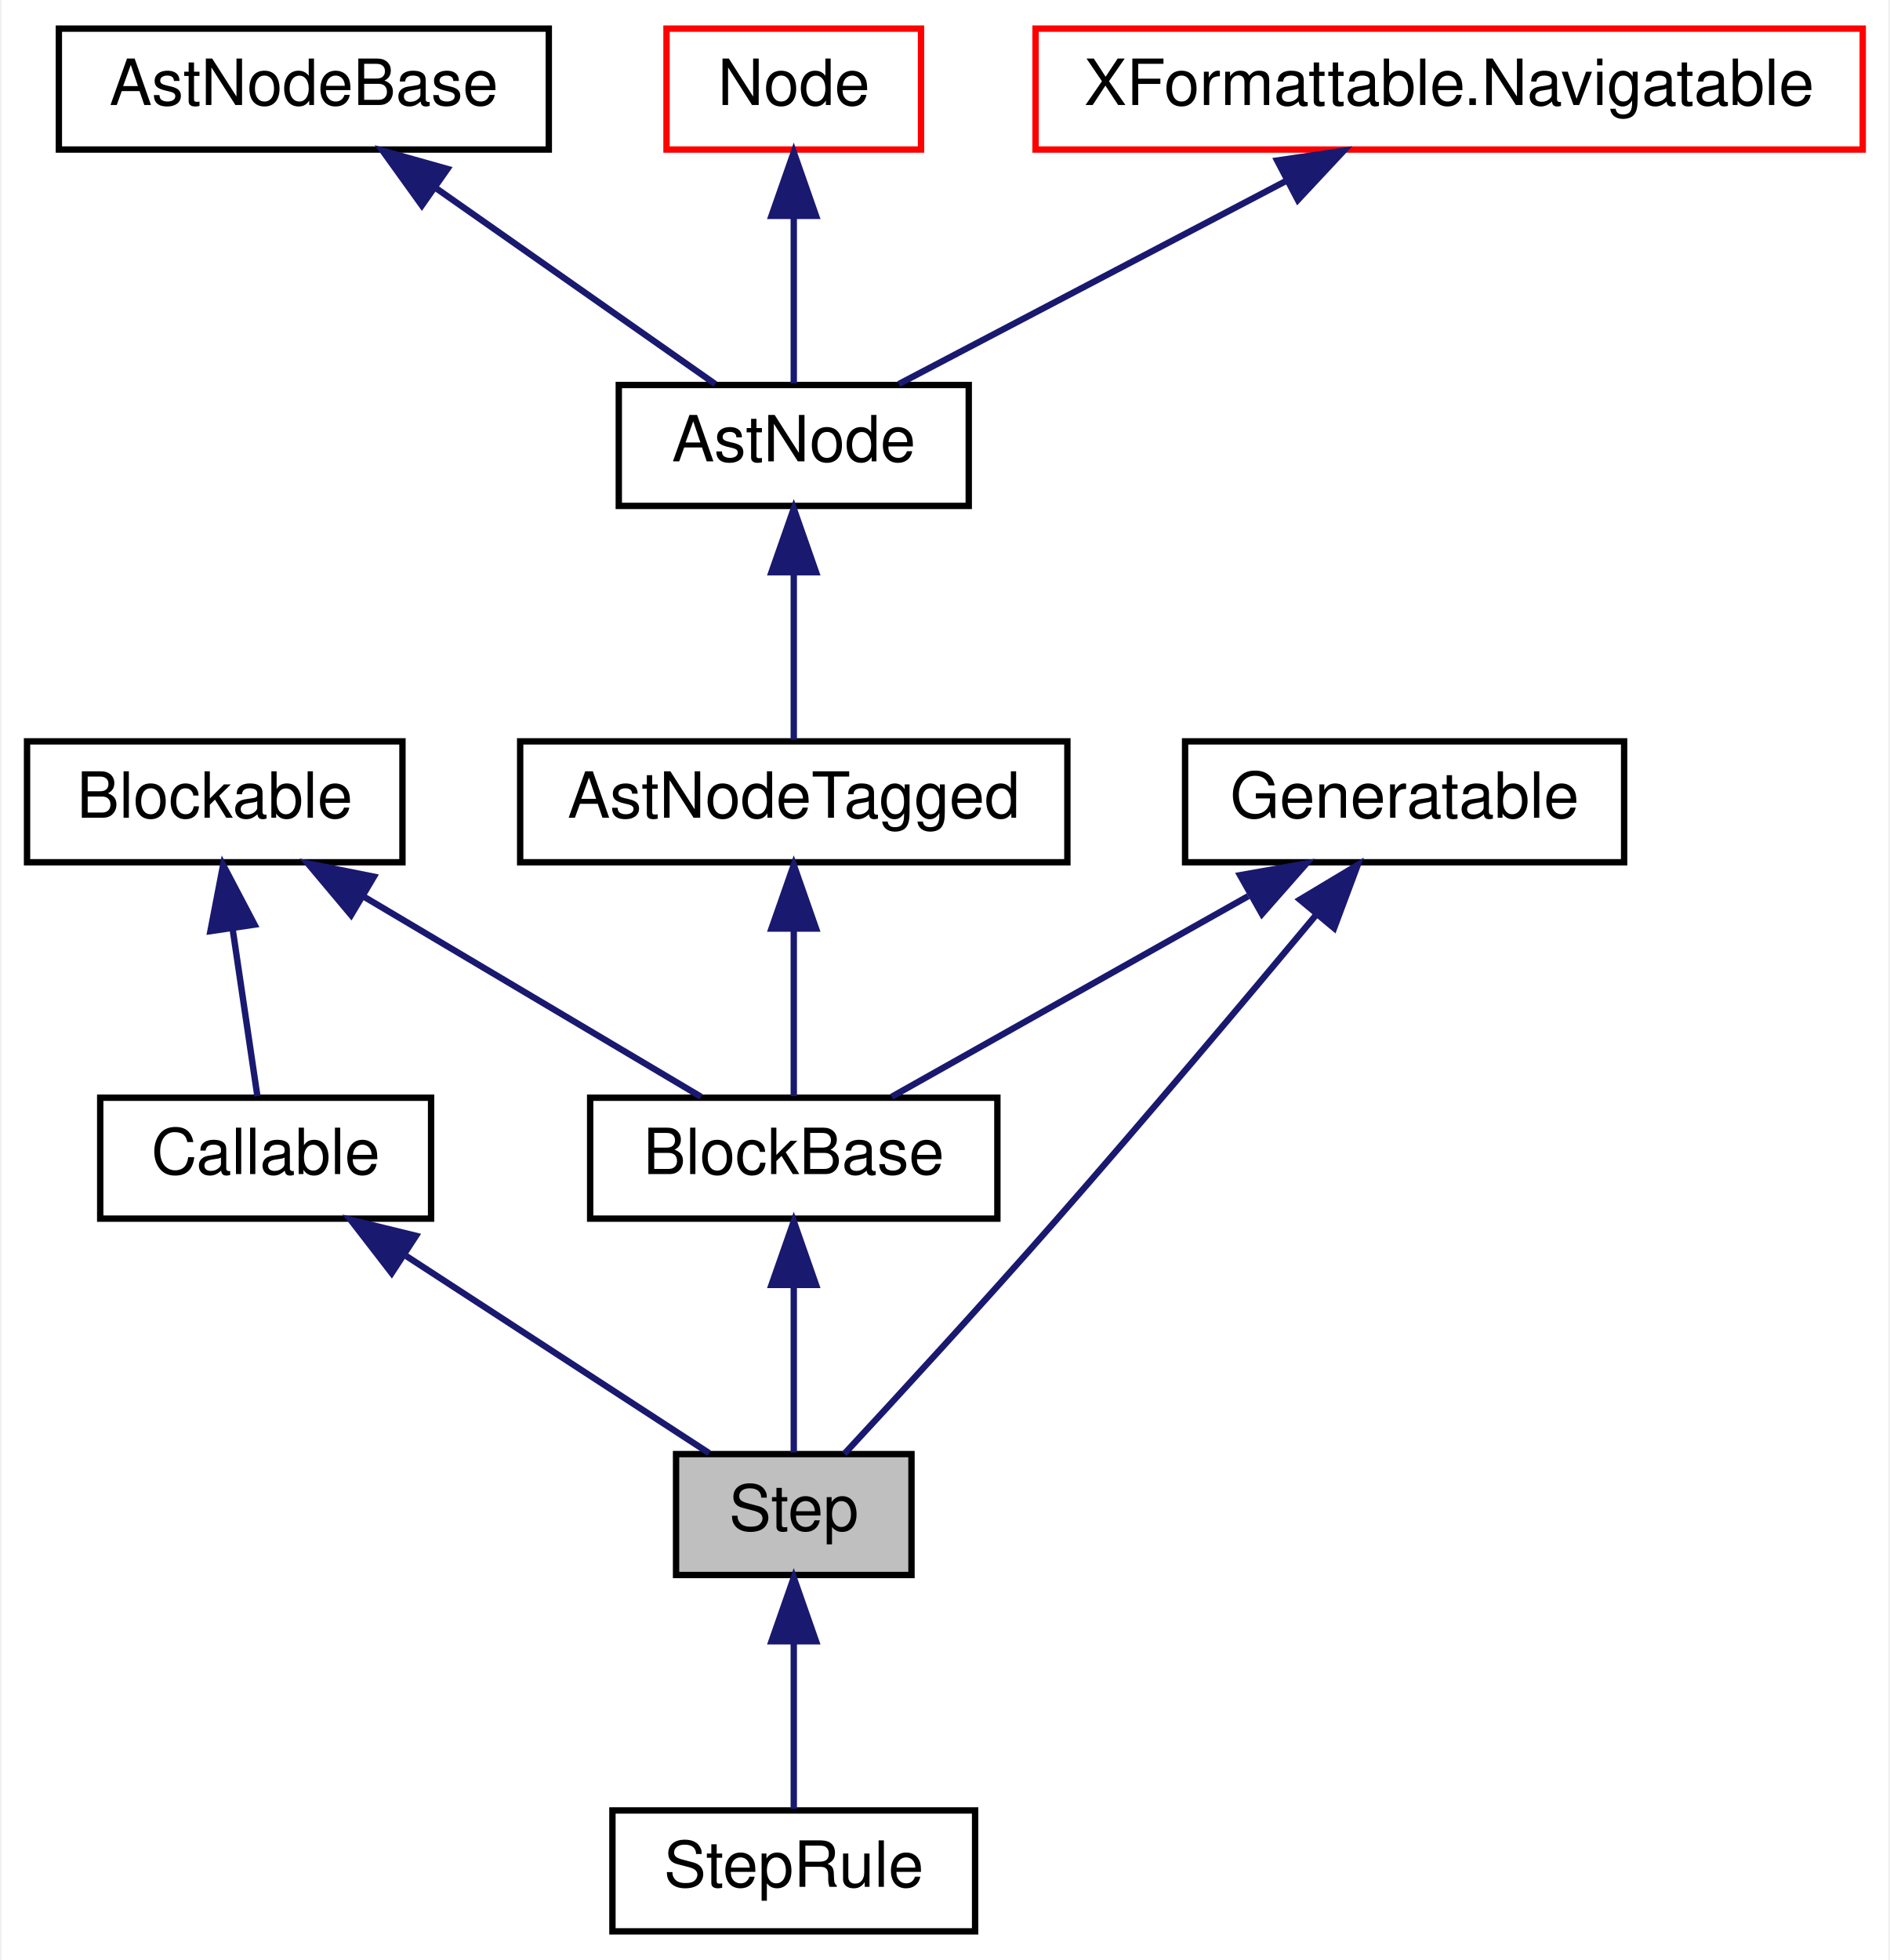
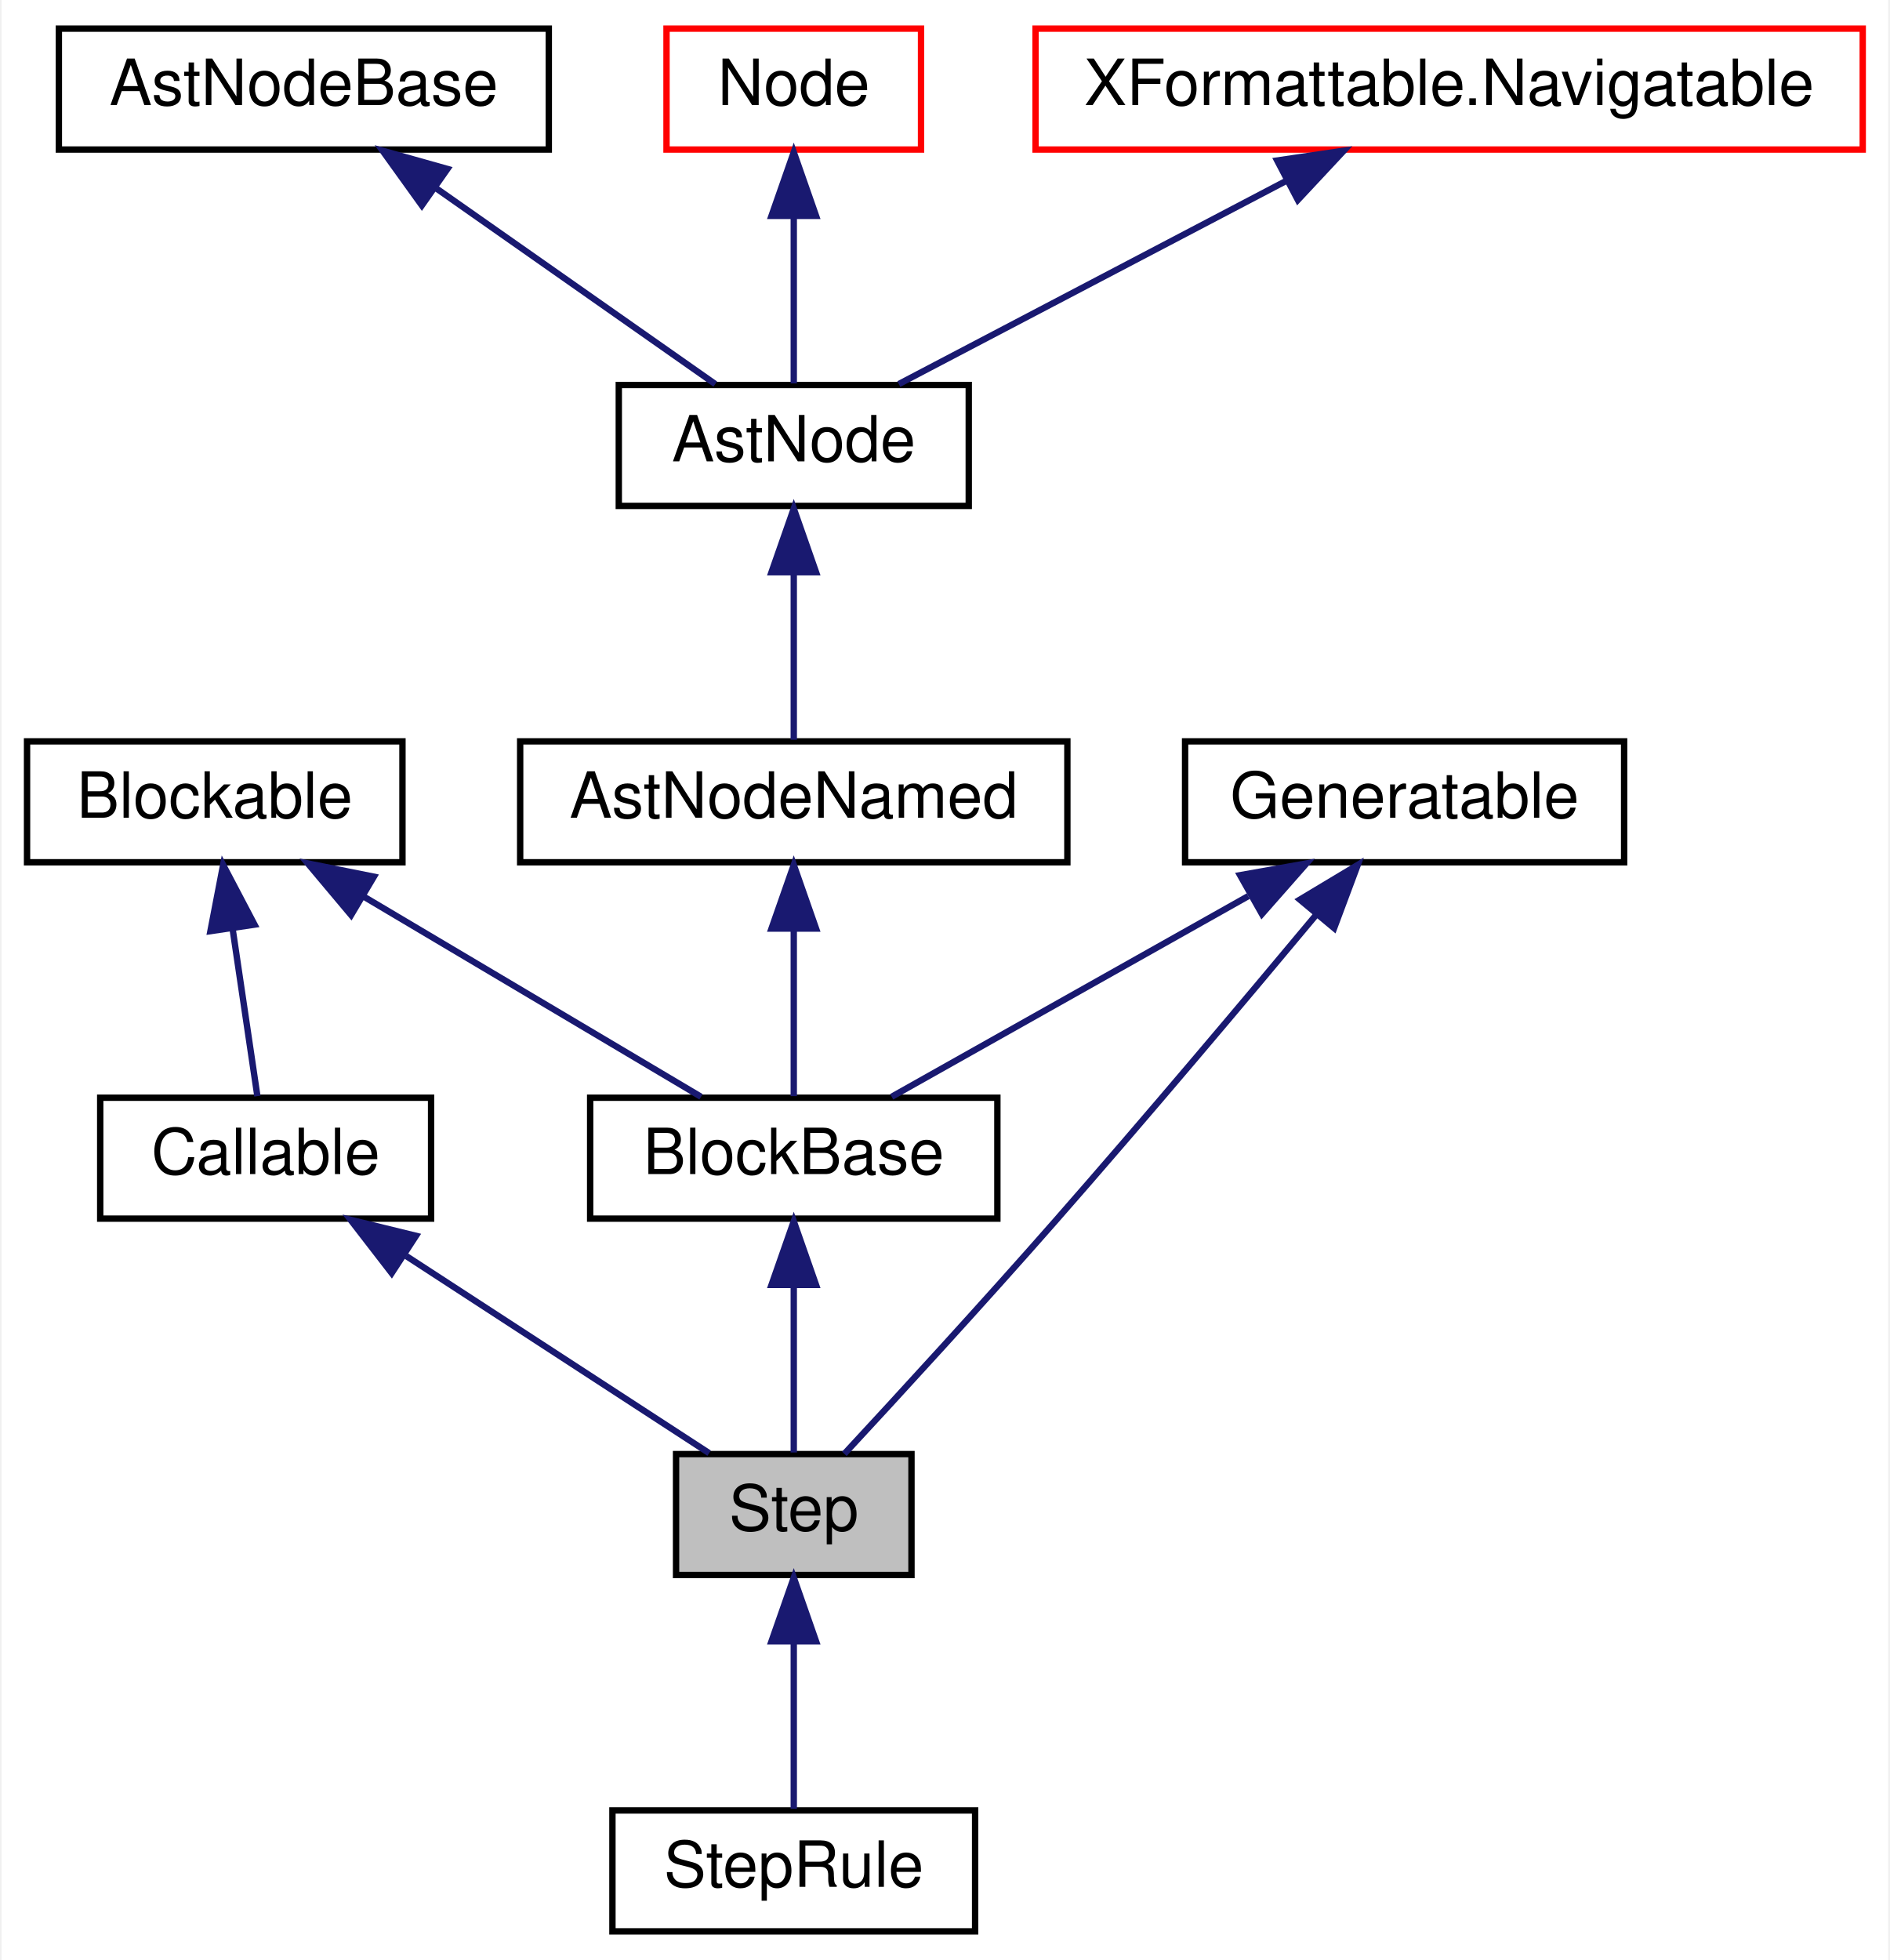
<svg xmlns="http://www.w3.org/2000/svg" xmlns:xlink="http://www.w3.org/1999/xlink" width="297pt" height="308pt" viewBox="0.00 0.00 296.50 308.00">
  <g id="graph0" class="graph" transform="scale(1 1) rotate(0) translate(4 304)">
    <polygon fill="white" stroke="transparent" points="-4,4 -4,-304 292.5,-304 292.5,4 -4,4" />
    <g id="node1" class="node">
      <g id="a_node1">
        <a xlink:title="抽象構文木のステップ式のクラス.">
          <polygon fill="#bfbfbf" stroke="black" points="102,-56.5 102,-75.5 139,-75.5 139,-56.5 102,-56.5" />
          <text text-anchor="middle" x="120.5" y="-63.5" font-family="Helvetica,sans-Serif" font-size="10.00">Step</text>
        </a>
      </g>
    </g>
    <g id="node11" class="node">
      <g id="a_node11">
        <a xlink:href="classast_1_1_step_rule.html" target="_top" xlink:title="XMで実行可能（Steppaoble）な計算単位であるルールを表すオブジェクト.">
          <polygon fill="white" stroke="black" points="92,-0.5 92,-19.5 149,-19.5 149,-0.5 92,-0.5" />
          <text text-anchor="middle" x="120.5" y="-7.5" font-family="Helvetica,sans-Serif" font-size="10.00">StepRule</text>
        </a>
      </g>
    </g>
    <g id="edge12" class="edge">
      <path fill="none" stroke="midnightblue" d="M120.5,-45.8C120.5,-36.91 120.5,-26.78 120.5,-19.75" />
      <polygon fill="midnightblue" stroke="midnightblue" points="117,-46.08 120.5,-56.08 124,-46.08 117,-46.08" />
    </g>
    <g id="node2" class="node">
      <g id="a_node2">
        <a xlink:href="classast_1_1_block_base.html" target="_top" xlink:title="抽象構文木のステップ式のクラス.">
          <polygon fill="white" stroke="black" points="88.5,-112.5 88.5,-131.5 152.5,-131.5 152.5,-112.5 88.5,-112.5" />
          <text text-anchor="middle" x="120.5" y="-119.5" font-family="Helvetica,sans-Serif" font-size="10.00">BlockBase</text>
        </a>
      </g>
    </g>
    <g id="edge1" class="edge">
      <path fill="none" stroke="midnightblue" d="M120.5,-101.8C120.5,-92.91 120.5,-82.78 120.5,-75.75" />
      <polygon fill="midnightblue" stroke="midnightblue" points="117,-102.08 120.5,-112.08 124,-102.08 117,-102.08" />
    </g>
    <g id="node3" class="node">
      <g id="a_node3">
-         <a xlink:href="classast_1_1_ast_node_tagged.html" target="_top" xlink:title="タグ付きの子をもつノードのクラス．利用者は自前で，追加する子のField名と，Getter，型を設定する．読み出しは子の添字でも行える．">
+         <a xlink:href="classast_1_1_ast_node_named.html" target="_top" xlink:title="タグ付きの子をもつノードのクラス．利用者は自前で，追加する子のField名と，Getter，型を設定する．読み出しは子の添字でも行える．">
          <polygon fill="white" stroke="black" points="77.5,-168.5 77.5,-187.5 163.5,-187.5 163.5,-168.5 77.5,-168.5" />
-           <text text-anchor="middle" x="120.5" y="-175.5" font-family="Helvetica,sans-Serif" font-size="10.00">AstNodeTagged</text>
+           <text text-anchor="middle" x="120.5" y="-175.5" font-family="Helvetica,sans-Serif" font-size="10.00">AstNodeNamed</text>
        </a>
      </g>
    </g>
    <g id="edge2" class="edge">
      <path fill="none" stroke="midnightblue" d="M120.5,-157.8C120.5,-148.91 120.5,-138.78 120.5,-131.75" />
      <polygon fill="midnightblue" stroke="midnightblue" points="117,-158.08 120.5,-168.08 124,-158.08 117,-158.08" />
    </g>
    <g id="node4" class="node">
      <g id="a_node4">
        <a xlink:href="classast_1_1_ast_node.html" target="_top" xlink:title="タグなしの順アクセスの子供をもてる抽象構文木のノードのクラス。">
          <polygon fill="white" stroke="black" points="93,-224.5 93,-243.5 148,-243.5 148,-224.5 93,-224.5" />
          <text text-anchor="middle" x="120.5" y="-231.5" font-family="Helvetica,sans-Serif" font-size="10.00">AstNode</text>
        </a>
      </g>
    </g>
    <g id="edge3" class="edge">
      <path fill="none" stroke="midnightblue" d="M120.5,-213.8C120.5,-204.91 120.5,-194.78 120.5,-187.75" />
      <polygon fill="midnightblue" stroke="midnightblue" points="117,-214.08 120.5,-224.08 124,-214.08 117,-214.08" />
    </g>
    <g id="node5" class="node">
      <g id="a_node5">
        <a xlink:href="classast_1_1_ast_node_base.html" target="_top" xlink:title=" ">
          <polygon fill="white" stroke="black" points="5,-280.5 5,-299.5 82,-299.5 82,-280.5 5,-280.5" />
          <text text-anchor="middle" x="43.5" y="-287.5" font-family="Helvetica,sans-Serif" font-size="10.00">AstNodeBase</text>
        </a>
      </g>
    </g>
    <g id="edge4" class="edge">
      <path fill="none" stroke="midnightblue" d="M64.4,-274.34C78.41,-264.52 96.38,-251.91 108.16,-243.65" />
      <polygon fill="midnightblue" stroke="midnightblue" points="62.05,-271.72 55.87,-280.32 66.07,-277.45 62.05,-271.72" />
    </g>
    <g id="node6" class="node">
      <g id="a_node6">
        <a xlink:href="interfaceast_1_1_node.html" target="_top" xlink:title=" ">
          <polygon fill="white" stroke="red" points="100.5,-280.5 100.5,-299.5 140.5,-299.5 140.5,-280.5 100.5,-280.5" />
          <text text-anchor="middle" x="120.5" y="-287.5" font-family="Helvetica,sans-Serif" font-size="10.00">Node</text>
        </a>
      </g>
    </g>
    <g id="edge5" class="edge">
      <path fill="none" stroke="midnightblue" d="M120.5,-269.8C120.5,-260.91 120.5,-250.78 120.5,-243.75" />
      <polygon fill="midnightblue" stroke="midnightblue" points="117,-270.08 120.5,-280.08 124,-270.08 117,-270.08" />
    </g>
    <g id="node7" class="node">
      <g id="a_node7">
        <a xlink:href="interfaceformat_1_1_x_formattable_1_1_navigatable.html" target="_top" xlink:title="木構造の分岐ノードとして清書可能なオブジェクトのクラス">
          <polygon fill="white" stroke="red" points="158.5,-280.5 158.5,-299.5 288.5,-299.5 288.5,-280.5 158.5,-280.5" />
          <text text-anchor="middle" x="223.5" y="-287.5" font-family="Helvetica,sans-Serif" font-size="10.00">XFormattable.Navigatable</text>
        </a>
      </g>
    </g>
    <g id="edge6" class="edge">
      <path fill="none" stroke="midnightblue" d="M197.92,-275.59C178.88,-265.61 153.44,-252.27 137.01,-243.65" />
      <polygon fill="midnightblue" stroke="midnightblue" points="196.47,-278.78 206.95,-280.32 199.72,-272.58 196.47,-278.78" />
    </g>
    <g id="node8" class="node">
      <g id="a_node8">
        <a xlink:href="interfacemachine_1_1_blockable.html" target="_top" xlink:title="局所変数をもつ実行可能コードのインタフェース.">
          <polygon fill="white" stroke="black" points="0,-168.5 0,-187.5 59,-187.5 59,-168.5 0,-168.5" />
          <text text-anchor="middle" x="29.5" y="-175.5" font-family="Helvetica,sans-Serif" font-size="10.00">Blockable</text>
        </a>
      </g>
    </g>
    <g id="edge7" class="edge">
      <path fill="none" stroke="midnightblue" d="M52.79,-163.18C69.54,-153.24 91.6,-140.15 105.92,-131.65" />
      <polygon fill="midnightblue" stroke="midnightblue" points="50.93,-160.21 44.12,-168.32 54.51,-166.23 50.93,-160.21" />
    </g>
    <g id="node10" class="node">
      <g id="a_node10">
        <a xlink:href="interfacemachine_1_1_callable.html" target="_top" xlink:title="無名関数（実行可能ルール）のインタフェース.">
          <polygon fill="white" stroke="black" points="11.5,-112.5 11.5,-131.5 63.5,-131.5 63.5,-112.5 11.5,-112.5" />
          <text text-anchor="middle" x="37.5" y="-119.5" font-family="Helvetica,sans-Serif" font-size="10.00">Callable</text>
        </a>
      </g>
    </g>
    <g id="edge10" class="edge">
      <path fill="none" stroke="midnightblue" d="M32.3,-158.1C33.63,-149.14 35.15,-138.86 36.2,-131.75" />
      <polygon fill="midnightblue" stroke="midnightblue" points="28.82,-157.68 30.82,-168.08 35.75,-158.7 28.82,-157.68" />
    </g>
    <g id="node9" class="node">
      <g id="a_node9">
        <a xlink:href="interfacecmd_1_1_generatable.html" target="_top" xlink:title="変換してコードを生成できるノードのインタフェース.">
          <polygon fill="white" stroke="black" points="182,-168.5 182,-187.5 251,-187.5 251,-168.5 182,-168.5" />
          <text text-anchor="middle" x="216.5" y="-175.5" font-family="Helvetica,sans-Serif" font-size="10.00">Generatable</text>
        </a>
      </g>
    </g>
    <g id="edge11" class="edge">
      <path fill="none" stroke="midnightblue" d="M202.65,-160.3C191.63,-147.08 175.74,-128.22 161.5,-112 150.2,-99.13 136.79,-84.53 128.45,-75.54" />
      <polygon fill="midnightblue" stroke="midnightblue" points="200.04,-162.63 209.13,-168.08 205.42,-158.15 200.04,-162.63" />
    </g>
    <g id="edge8" class="edge">
      <path fill="none" stroke="midnightblue" d="M191.93,-163.18C174.26,-153.24 150.99,-140.15 135.89,-131.65" />
      <polygon fill="midnightblue" stroke="midnightblue" points="190.64,-166.47 201.08,-168.32 194.08,-160.37 190.64,-166.47" />
    </g>
    <g id="edge9" class="edge">
      <path fill="none" stroke="midnightblue" d="M59.6,-106.62C74.76,-96.76 94.38,-83.99 107.2,-75.65" />
      <polygon fill="midnightblue" stroke="midnightblue" points="57.31,-103.94 50.84,-112.32 61.13,-109.8 57.31,-103.94" />
    </g>
  </g>
</svg>
